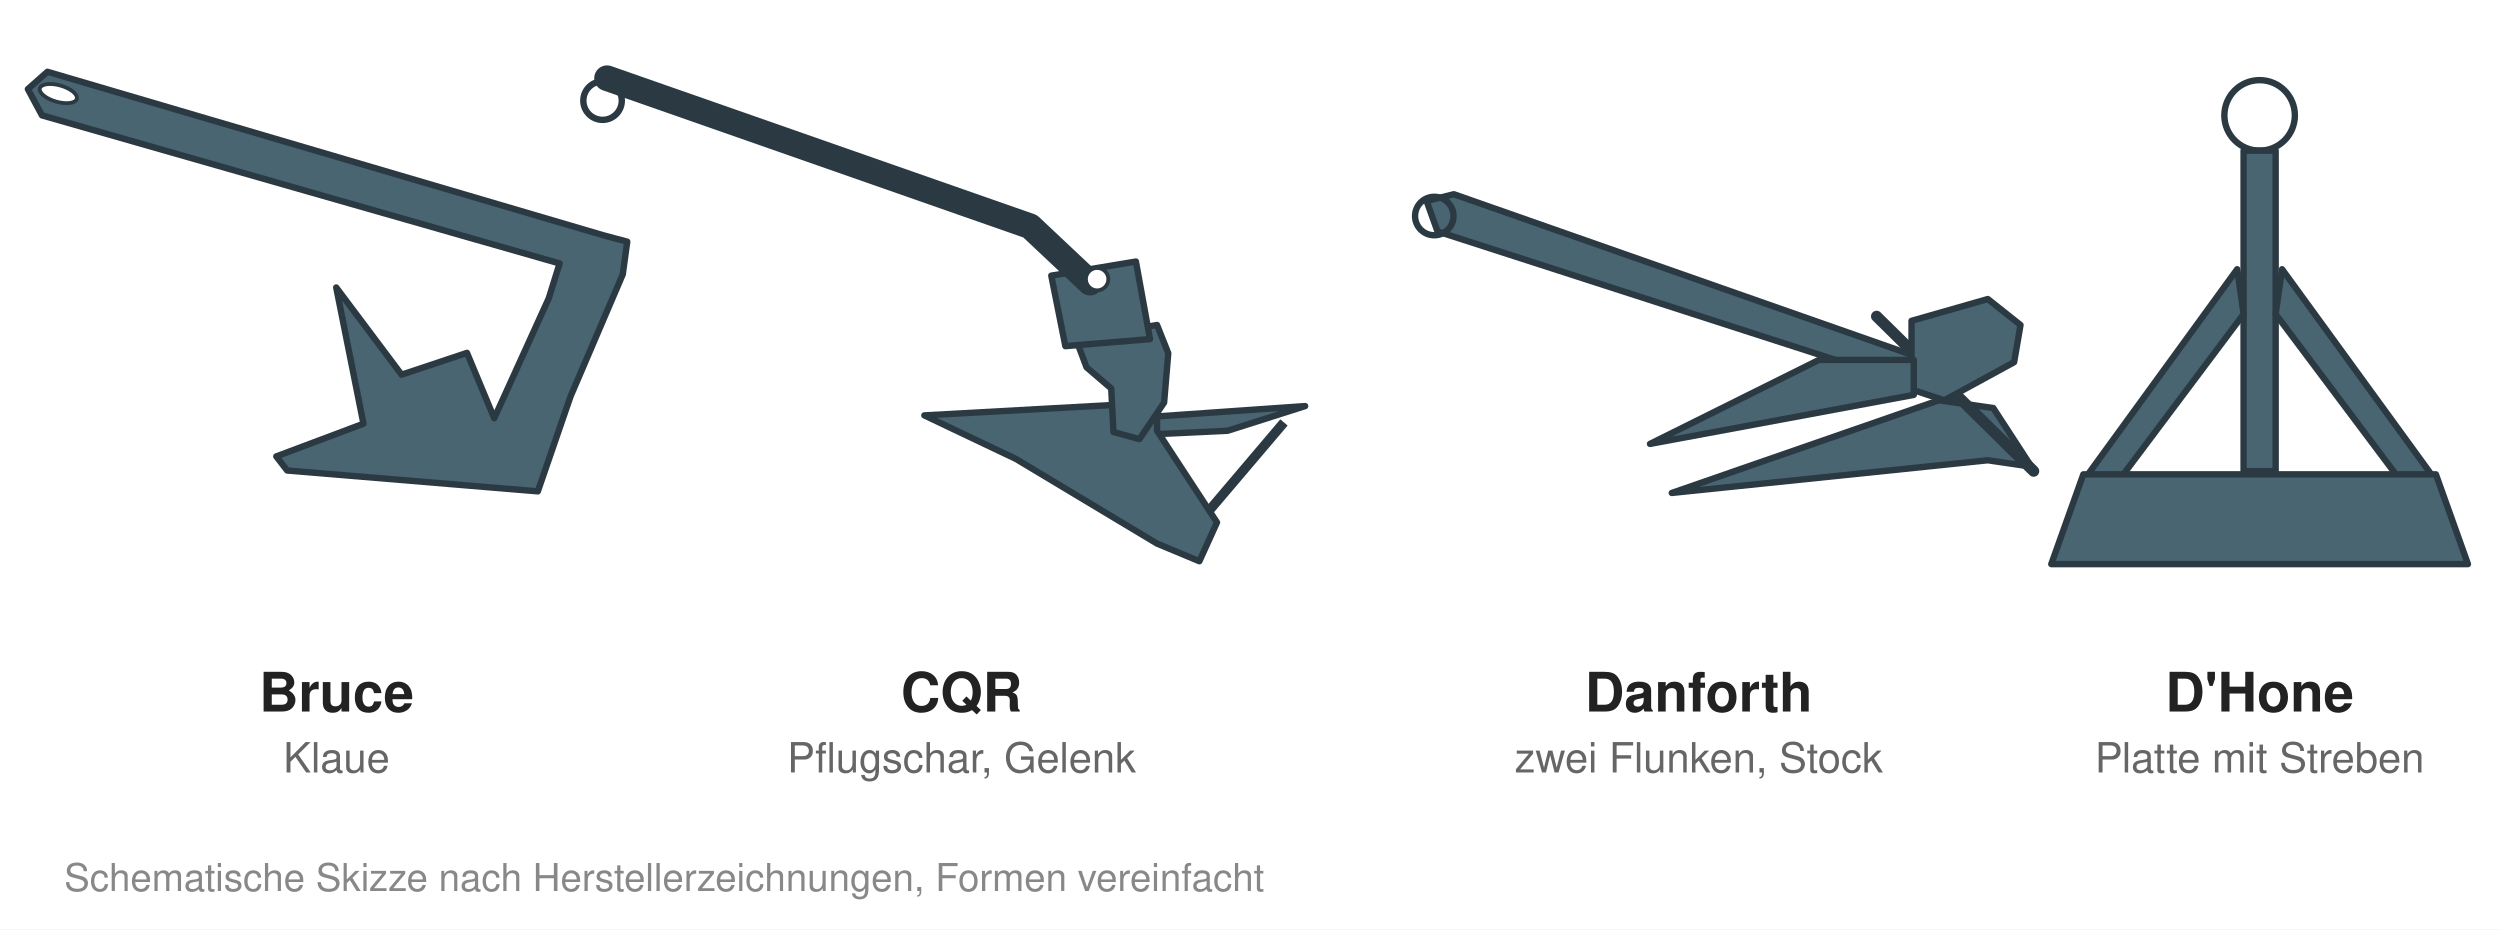
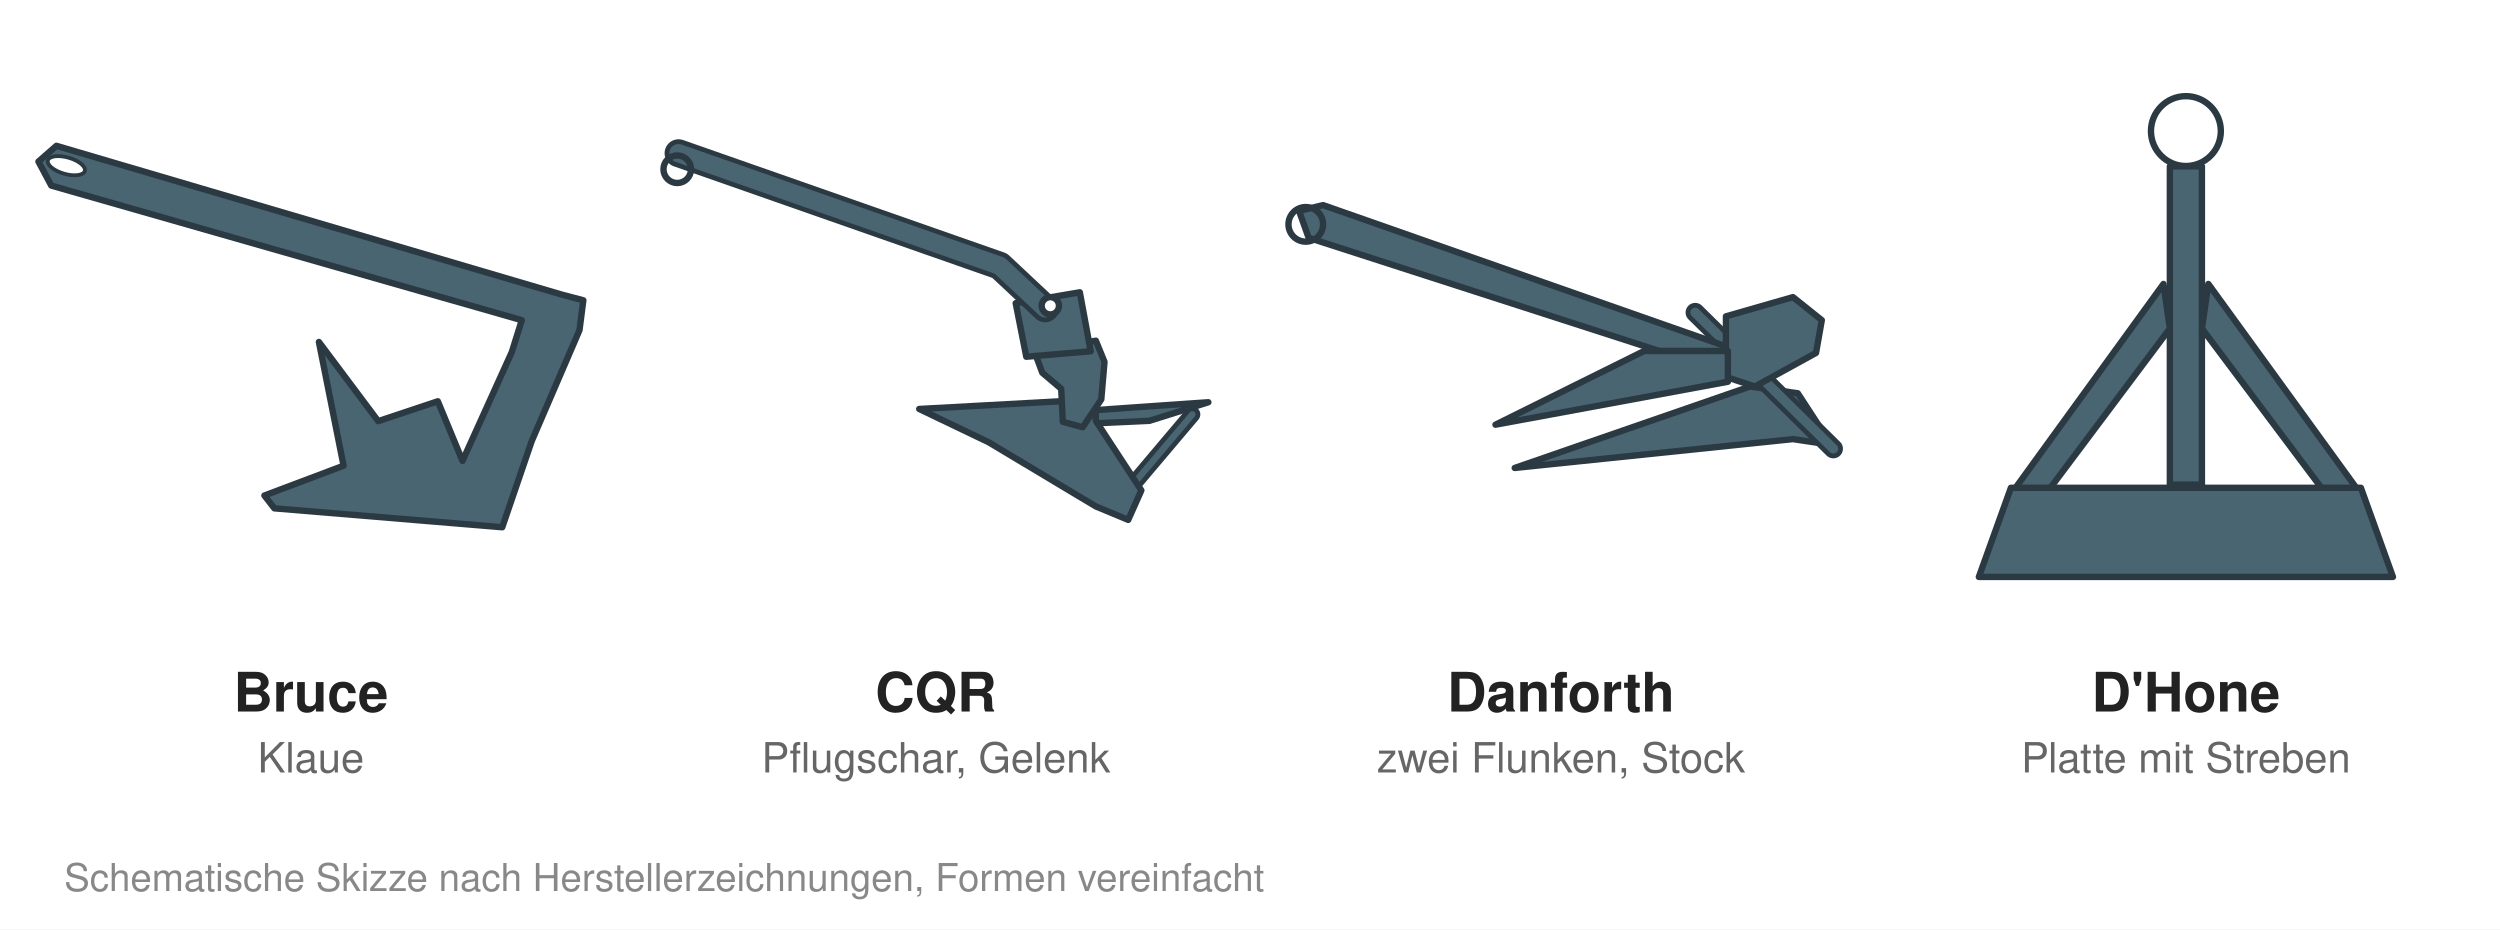
<svg xmlns="http://www.w3.org/2000/svg" viewBox="0 0 780 290" width="780" height="290" font-family="Helvetica,Arial,sans-serif">
  <rect width="780" height="290" fill="#ffffff" />
-   <g fill="#4a6572" stroke="#2b3a42" stroke-width="2" stroke-linejoin="round">
-     <g>
-       <polygon points="8.7,27.8 14.8,22.4 188.2,73.4 195.7,75.4 194.3,85.6 178.0,123.7 167.8,153.3 89.6,146.8 86.2,142.4 113.4,132.2 104.9,89.7 125.3,116.9 145.7,110.1 154.2,130.5 171.2,93.1 174.6,82.2 13.1,36.0" />
-       <ellipse cx="18.2" cy="29.2" rx="6" ry="2.6" transform="rotate(16 18.2 29.2)" fill="#fff" stroke-width="1.2" />
-     </g>
-     <g>
-       <polygon points="407.2,126.7 359.9,130.0 359.9,135.5 383.0,134.4" />
-       <line x1="400.6" y1="131.8" x2="377.5" y2="159.0" stroke-width="3" />
-       <polygon points="361.0,125.6 288.4,129.6 317.0,143.2 361.0,169.6 374.2,175.1 379.7,163.0 361.0,134.4" />
-       <polygon points="361.0,101.4 335.7,105.8 339.0,114.6 346.7,121.2 347.4,134.8 355.5,137.0 363.2,125.6 364.5,110.2" />
-       <polygon points="354.4,81.6 328.0,86.0 332.4,108.0 358.8,105.8" />
-       <polyline points="189.4,24.4 321.4,70.6 340.1,88.2" fill="none" stroke-width="8" stroke-linejoin="round" stroke-linecap="round" />
-       <circle cx="342.3" cy="87.1" r="3.5" fill="#fff" stroke-width="1.2" />
-       <circle cx="188.0" cy="31.4" r="6" fill="none" />
-     </g>
-     <g transform="translate(45,0)">
-       <polygon points="476.6,153.8 559.9,124.9 576.9,127.3 588.8,145.6 575.2,143.6" />
-       <line x1="540.5" y1="98.7" x2="589.5" y2="147.0" stroke-width="3.5" stroke-linecap="round" />
-       <polygon points="400.1,62.7 408.6,60.6 553.1,111.3 553.1,120.5 403.5,72.2" />
-       <polygon points="551.4,100.1 575.2,93.3 585.4,101.4 583.4,113.0 561.6,124.9 551.4,121.5" />
-       <polygon points="469.8,138.5 522.5,112.3 552.1,112.3 552.1,123.2" />
-       <circle cx="402.5" cy="67.4" r="6" fill="none" />
-     </g>
-     <g transform="translate(610,0)">
-       <circle cx="95" cy="36" r="11" fill="none" />
-       <rect x="90" y="47" width="10" height="100" />
-       <path d="M88,84 L40,150 L48,154 L90,98 Z" />
-       <path d="M102,84 L150,150 L142,154 L100,98 Z" />
-       <path d="M30,176 L40,148 L150,148 L160,176 Z" />
-     </g>
+   <g fill="#4a6572" stroke="#2b3a42" stroke-width="2" stroke-linejoin="round" stroke-linecap="round">
+     <polygon points="12.0,50.4 17.6,45.5 175.2,91.9 182.0,93.7 180.8,103.0 165.9,137.6 156.7,164.5 85.6,158.6 82.5,154.6 107.2,145.3 99.5,106.7 118.0,131.4 136.6,125.2 144.3,143.8 159.7,109.8 162.8,99.9 16.0,57.9" />
+     <ellipse cx="20.7" cy="51.7" rx="6" ry="2.6" transform="rotate(16 20.7 51.7)" fill="#fff" stroke-width="1.2" />
  </g>
-   <g font-size="17" font-weight="bold" fill="#222" text-anchor="middle">
-     <text x="105" y="222">Bruce</text>
-     <text x="300" y="222">CQR</text>
-     <text x="530" y="222">Danforth</text>
-     <text x="705" y="222">D'Hone</text>
+   <text x="97" y="222" text-anchor="middle" font-size="17" font-weight="bold" fill="#222">Bruce</text>
+   <text x="97" y="241" text-anchor="middle" font-size="13" fill="#666">Klaue</text>
+   <g fill="#4a6572" stroke="#2b3a42" stroke-width="2" stroke-linejoin="round" stroke-linecap="round">
+     <polygon points="377.0,125.5 341.1,128.0 341.1,132.1 358.6,131.3" />
+     <polyline points="372.0,129.3 354.5,150.0" fill="none" stroke="#2b3a42" stroke-width="5.0" />
+     <polyline points="372.0,129.3 354.5,150.0" fill="none" stroke="#4a6572" stroke-width="2.0" />
+     <polygon points="341.9,124.6 286.8,127.6 308.5,138.0 341.9,158.0 352.0,162.2 356.1,153.0 341.9,131.3" />
+     <polygon points="341.9,106.3 322.7,109.6 325.2,116.3 331.1,121.3 331.6,131.6 337.8,133.3 343.6,124.6 344.6,112.9" />
+     <polygon points="336.9,91.2 316.9,94.6 320.2,111.3 340.3,109.6" />
+     <polyline points="211.7,47.8 311.9,82.9 326.1,96.2" fill="none" stroke="#2b3a42" stroke-width="8.7" />
+     <polyline points="211.7,47.8 311.9,82.9 326.1,96.2" fill="none" stroke="#4a6572" stroke-width="5.7" />
+     <circle cx="327.7" cy="95.4" r="2.7" fill="#fff" />
+     <circle cx="211.3" cy="52.8" r="4.3" fill="none" />
  </g>
-   <g font-size="13" fill="#666" text-anchor="middle">
-     <text x="105" y="241">Klaue</text>
-     <text x="300" y="241">Pflugschar, Gelenk</text>
-     <text x="530" y="241">zwei Flunken, Stock</text>
-     <text x="705" y="241">Platte mit Streben</text>
+   <text x="292" y="222" text-anchor="middle" font-size="17" font-weight="bold" fill="#222">CQR</text>
+   <text x="292" y="241" text-anchor="middle" font-size="13" fill="#666">Pflugschar, Gelenk</text>
+   <g fill="#4a6572" stroke="#2b3a42" stroke-width="2" stroke-linejoin="round" stroke-linecap="round">
+     <polygon points="472.6,146.0 546.0,120.6 560.9,122.7 571.4,138.8 559.4,137.0" />
+     <polyline points="528.9,97.5 572.0,140.0" fill="none" stroke="#2b3a42" stroke-width="6.0" />
+     <polyline points="528.9,97.5 572.0,140.0" fill="none" stroke="#4a6572" stroke-width="3.0" />
+     <polygon points="405.3,65.8 412.8,64.0 540.0,108.6 540.0,116.7 408.3,74.2" />
+     <polygon points="538.5,98.7 559.4,92.7 568.4,99.9 566.6,110.1 547.5,120.6 538.5,117.6" />
+     <polygon points="466.6,132.5 513.0,109.5 539.1,109.5 539.1,119.1" />
+     <circle cx="407.4" cy="70.0" r="5.4" fill="none" />
  </g>
+   <text x="487" y="222" text-anchor="middle" font-size="17" font-weight="bold" fill="#222">Danforth</text>
+   <text x="487" y="241" text-anchor="middle" font-size="13" fill="#666">zwei Flunken, Stock</text>
+   <g fill="#4a6572" stroke="#2b3a42" stroke-width="2" stroke-linejoin="round" stroke-linecap="round">
+     <circle cx="682.0" cy="40.9" r="10.9" fill="none" />
+     <polygon points="677.0,51.9 687.0,51.9 687.0,151.2 677.0,151.2" />
+     <polygon points="675.0,88.6 627.4,154.2 635.3,158.1 677.0,102.5" />
+     <polygon points="689.0,88.6 736.6,154.2 728.7,158.1 687.0,102.5" />
+     <polygon points="617.4,180.0 627.4,152.2 736.6,152.2 746.6,180.0" />
+   </g>
+   <text x="682" y="222" text-anchor="middle" font-size="17" font-weight="bold" fill="#222">D'Hone</text>
+   <text x="682" y="241" text-anchor="middle" font-size="13" fill="#666">Platte mit Streben</text>
  <text x="20" y="278" font-size="12" fill="#888">Schematische Skizze nach Herstellerzeichnungen, Formen vereinfacht</text>
</svg>
